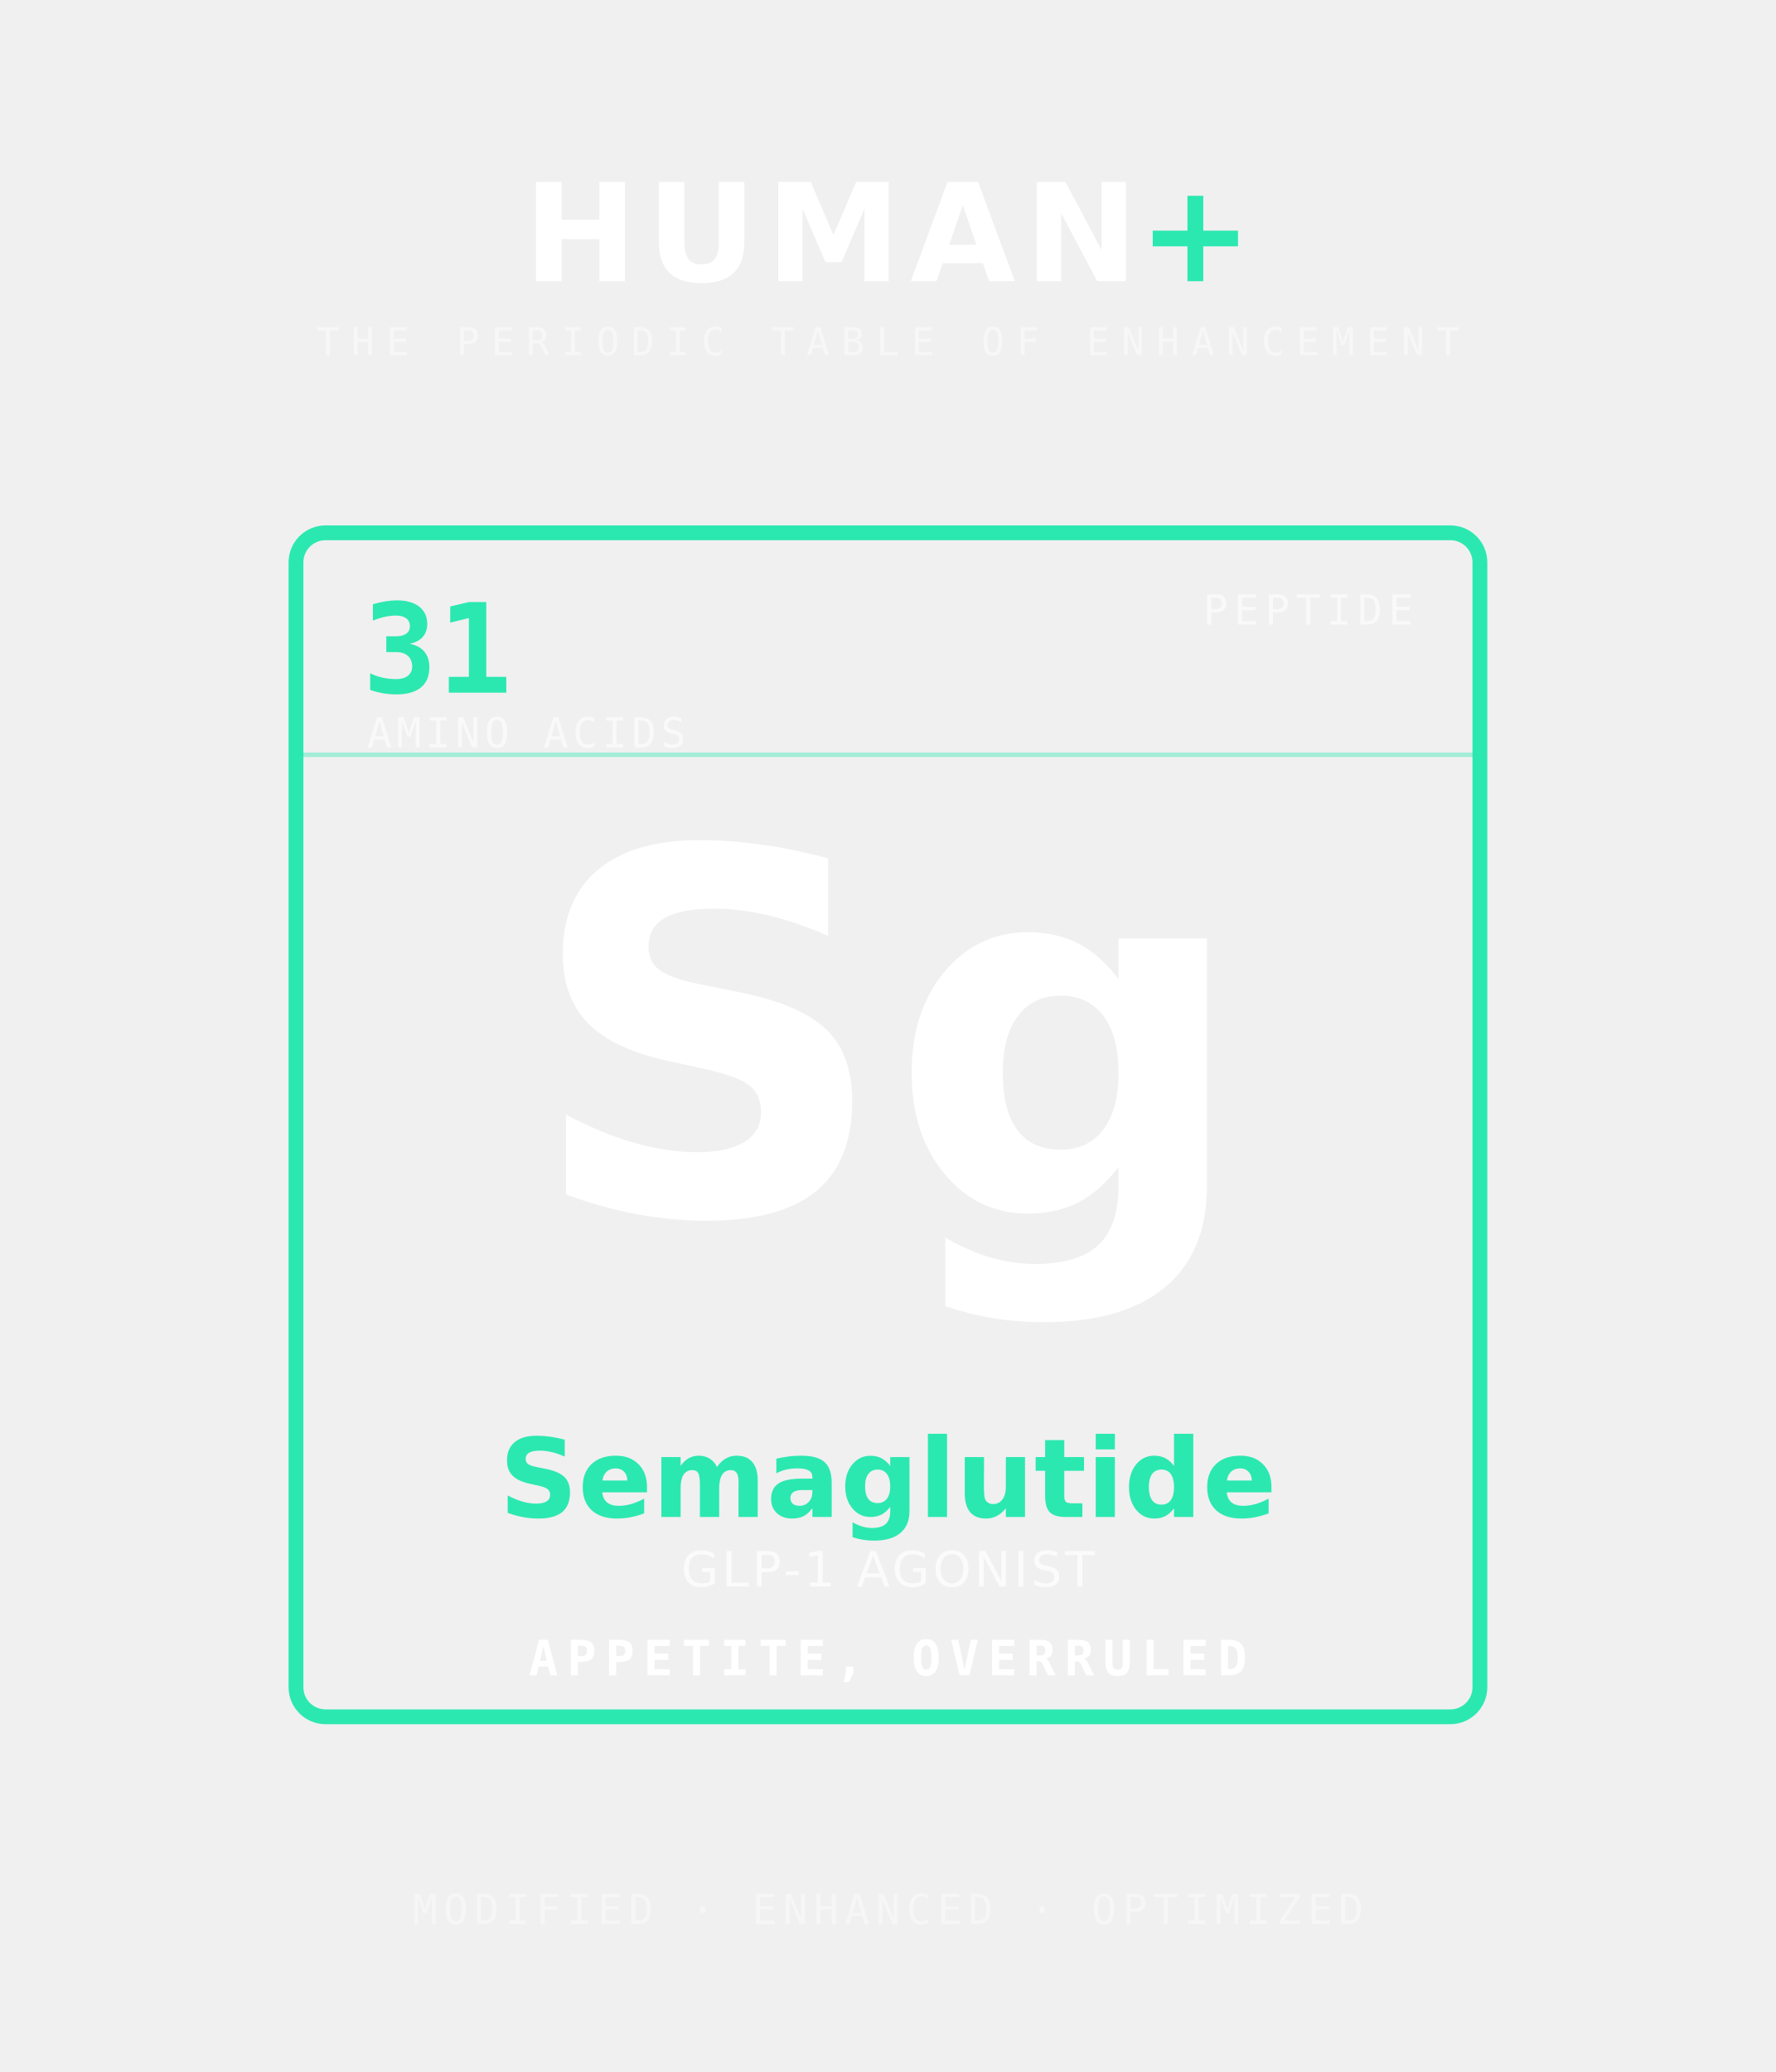
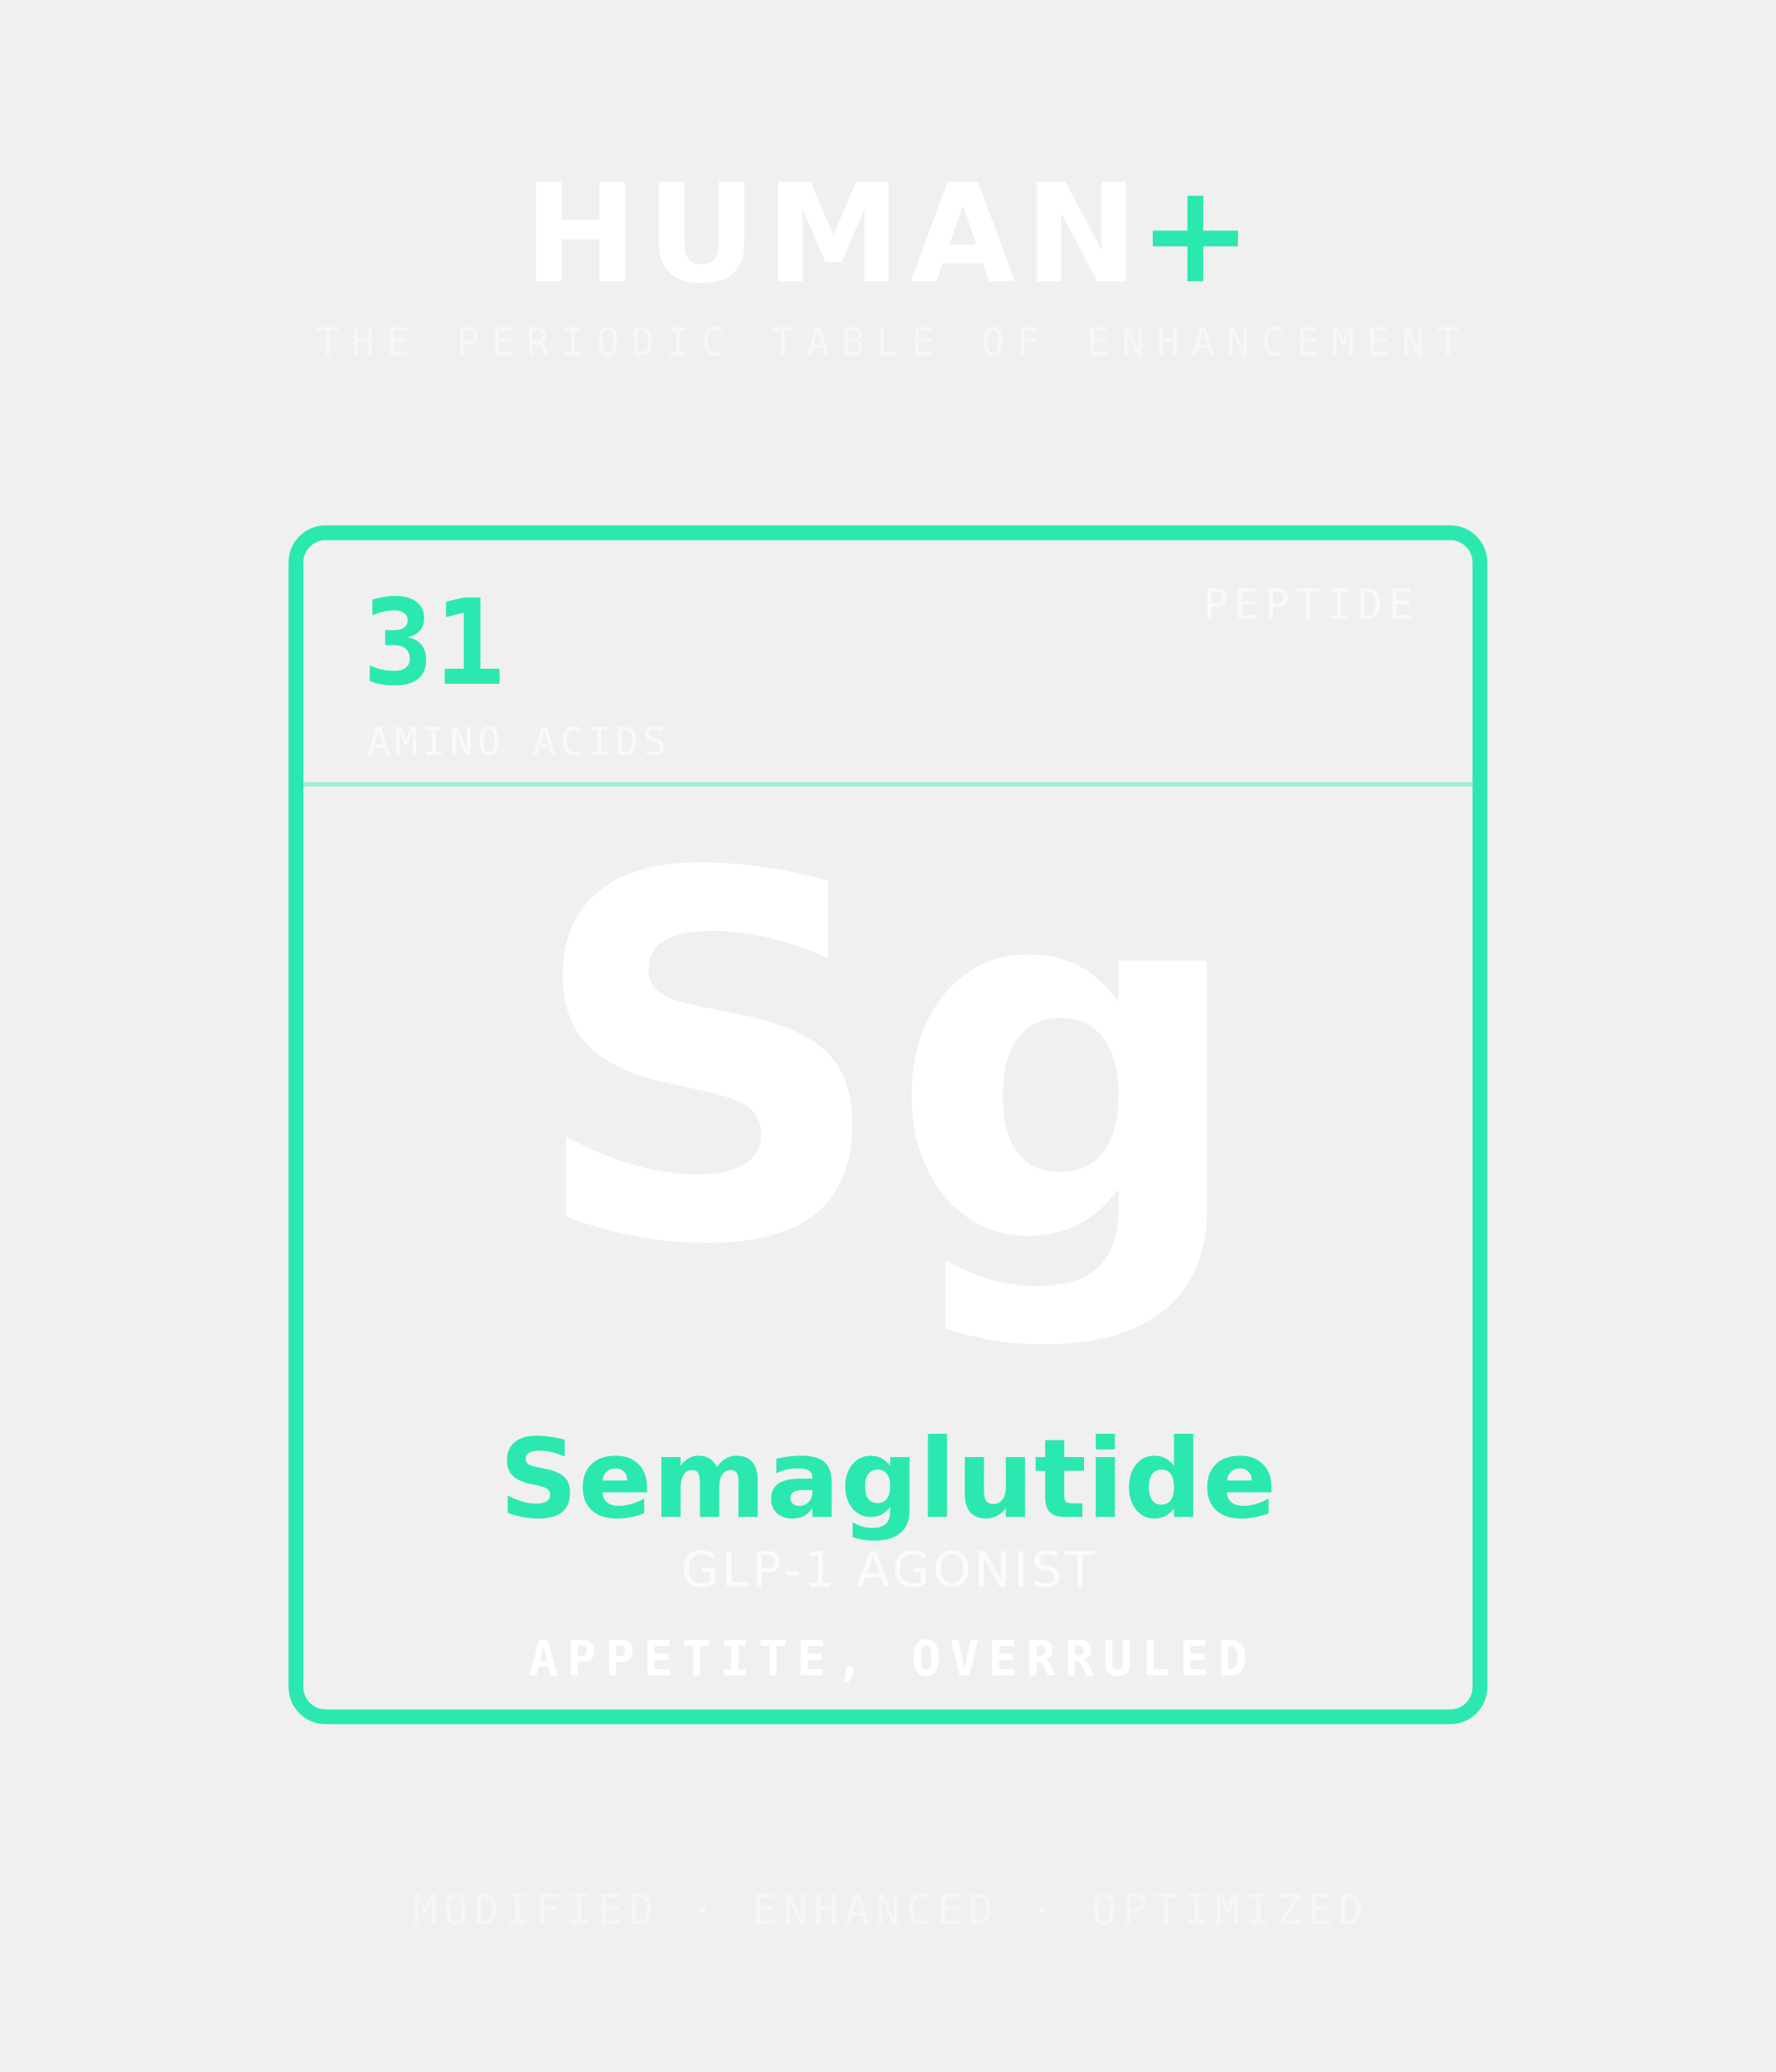
<svg xmlns="http://www.w3.org/2000/svg" viewBox="0 0 1200 1400" width="1200" height="1400">
  <text x="600" y="190" font-family="DejaVu Sans, Liberation Sans, Arial, sans-serif" font-size="92" font-weight="800" text-anchor="middle" letter-spacing="6" fill="#FFFFFF">HUMAN<tspan fill="#2BE8B0">+</tspan>
  </text>
  <text x="600" y="240" font-family="DejaVu Sans Mono, Liberation Mono, monospace" font-size="26" text-anchor="middle" letter-spacing="8" fill="#FFFFFF" fill-opacity="0.45">THE PERIODIC TABLE OF ENHANCEMENT</text>
  <rect x="200" y="360" width="800" height="800" rx="20" fill="none" stroke="#2BE8B0" stroke-width="10" />
-   <line x1="200" y1="510" x2="1000" y2="510" stroke="#2BE8B0" stroke-width="3" stroke-opacity="0.4" />
-   <text x="245" y="468" font-family="DejaVu Sans Mono, Liberation Mono, monospace" font-size="84" font-weight="700" fill="#2BE8B0">31</text>
-   <text x="248" y="505" font-family="DejaVu Sans Mono, Liberation Mono, monospace" font-size="28" letter-spacing="3" fill="#FFFFFF" fill-opacity="0.6">AMINO ACIDS</text>
-   <text x="955" y="422" font-family="DejaVu Sans Mono, Liberation Mono, monospace" font-size="28" letter-spacing="4" text-anchor="end" fill="#FFFFFF" fill-opacity="0.6">PEPTIDE</text>
-   <text x="600.0" y="820" font-family="DejaVu Sans, Liberation Sans, Arial, sans-serif" font-size="340" font-weight="800" text-anchor="middle" fill="#FFFFFF">Sg</text>
+   <line x1="200" y1="530" x2="1000" y2="530" stroke="#2BE8B0" stroke-width="3" stroke-opacity="0.4" />
+   <text x="245" y="462" font-family="DejaVu Sans Mono, Liberation Mono, monospace" font-size="80" font-weight="700" fill="#2BE8B0">31</text>
+   <text x="248" y="510" font-family="DejaVu Sans Mono, Liberation Mono, monospace" font-size="26" letter-spacing="3" fill="#FFFFFF" fill-opacity="0.6">AMINO ACIDS</text>
+   <text x="955" y="418" font-family="DejaVu Sans Mono, Liberation Mono, monospace" font-size="28" letter-spacing="4" text-anchor="end" fill="#FFFFFF" fill-opacity="0.6">PEPTIDE</text>
+   <text x="600.0" y="835" font-family="DejaVu Sans, Liberation Sans, Arial, sans-serif" font-size="340" font-weight="800" text-anchor="middle" fill="#FFFFFF">Sg</text>
  <text x="600.0" y="1025" font-family="DejaVu Sans, Liberation Sans, Arial, sans-serif" font-size="74" font-weight="800" text-anchor="middle" fill="#2BE8B0">Semaglutide</text>
  <text x="600.0" y="1072" font-family="DejaVu Sans, Liberation Sans, Arial, sans-serif" font-size="33" letter-spacing="2" text-anchor="middle" fill="#FFFFFF" fill-opacity="0.7">GLP-1 AGONIST</text>
  <text x="600.0" y="1132" font-family="DejaVu Sans Mono, Liberation Mono, monospace" font-size="33" font-weight="700" letter-spacing="6" text-anchor="middle" fill="#FFFFFF">APPETITE, OVERRULED</text>
  <text x="600" y="1300" font-family="DejaVu Sans Mono, Liberation Mono, monospace" font-size="28" letter-spacing="4" text-anchor="middle" fill="#FFFFFF" fill-opacity="0.4">MODIFIED · ENHANCED · OPTIMIZED</text>
</svg>
